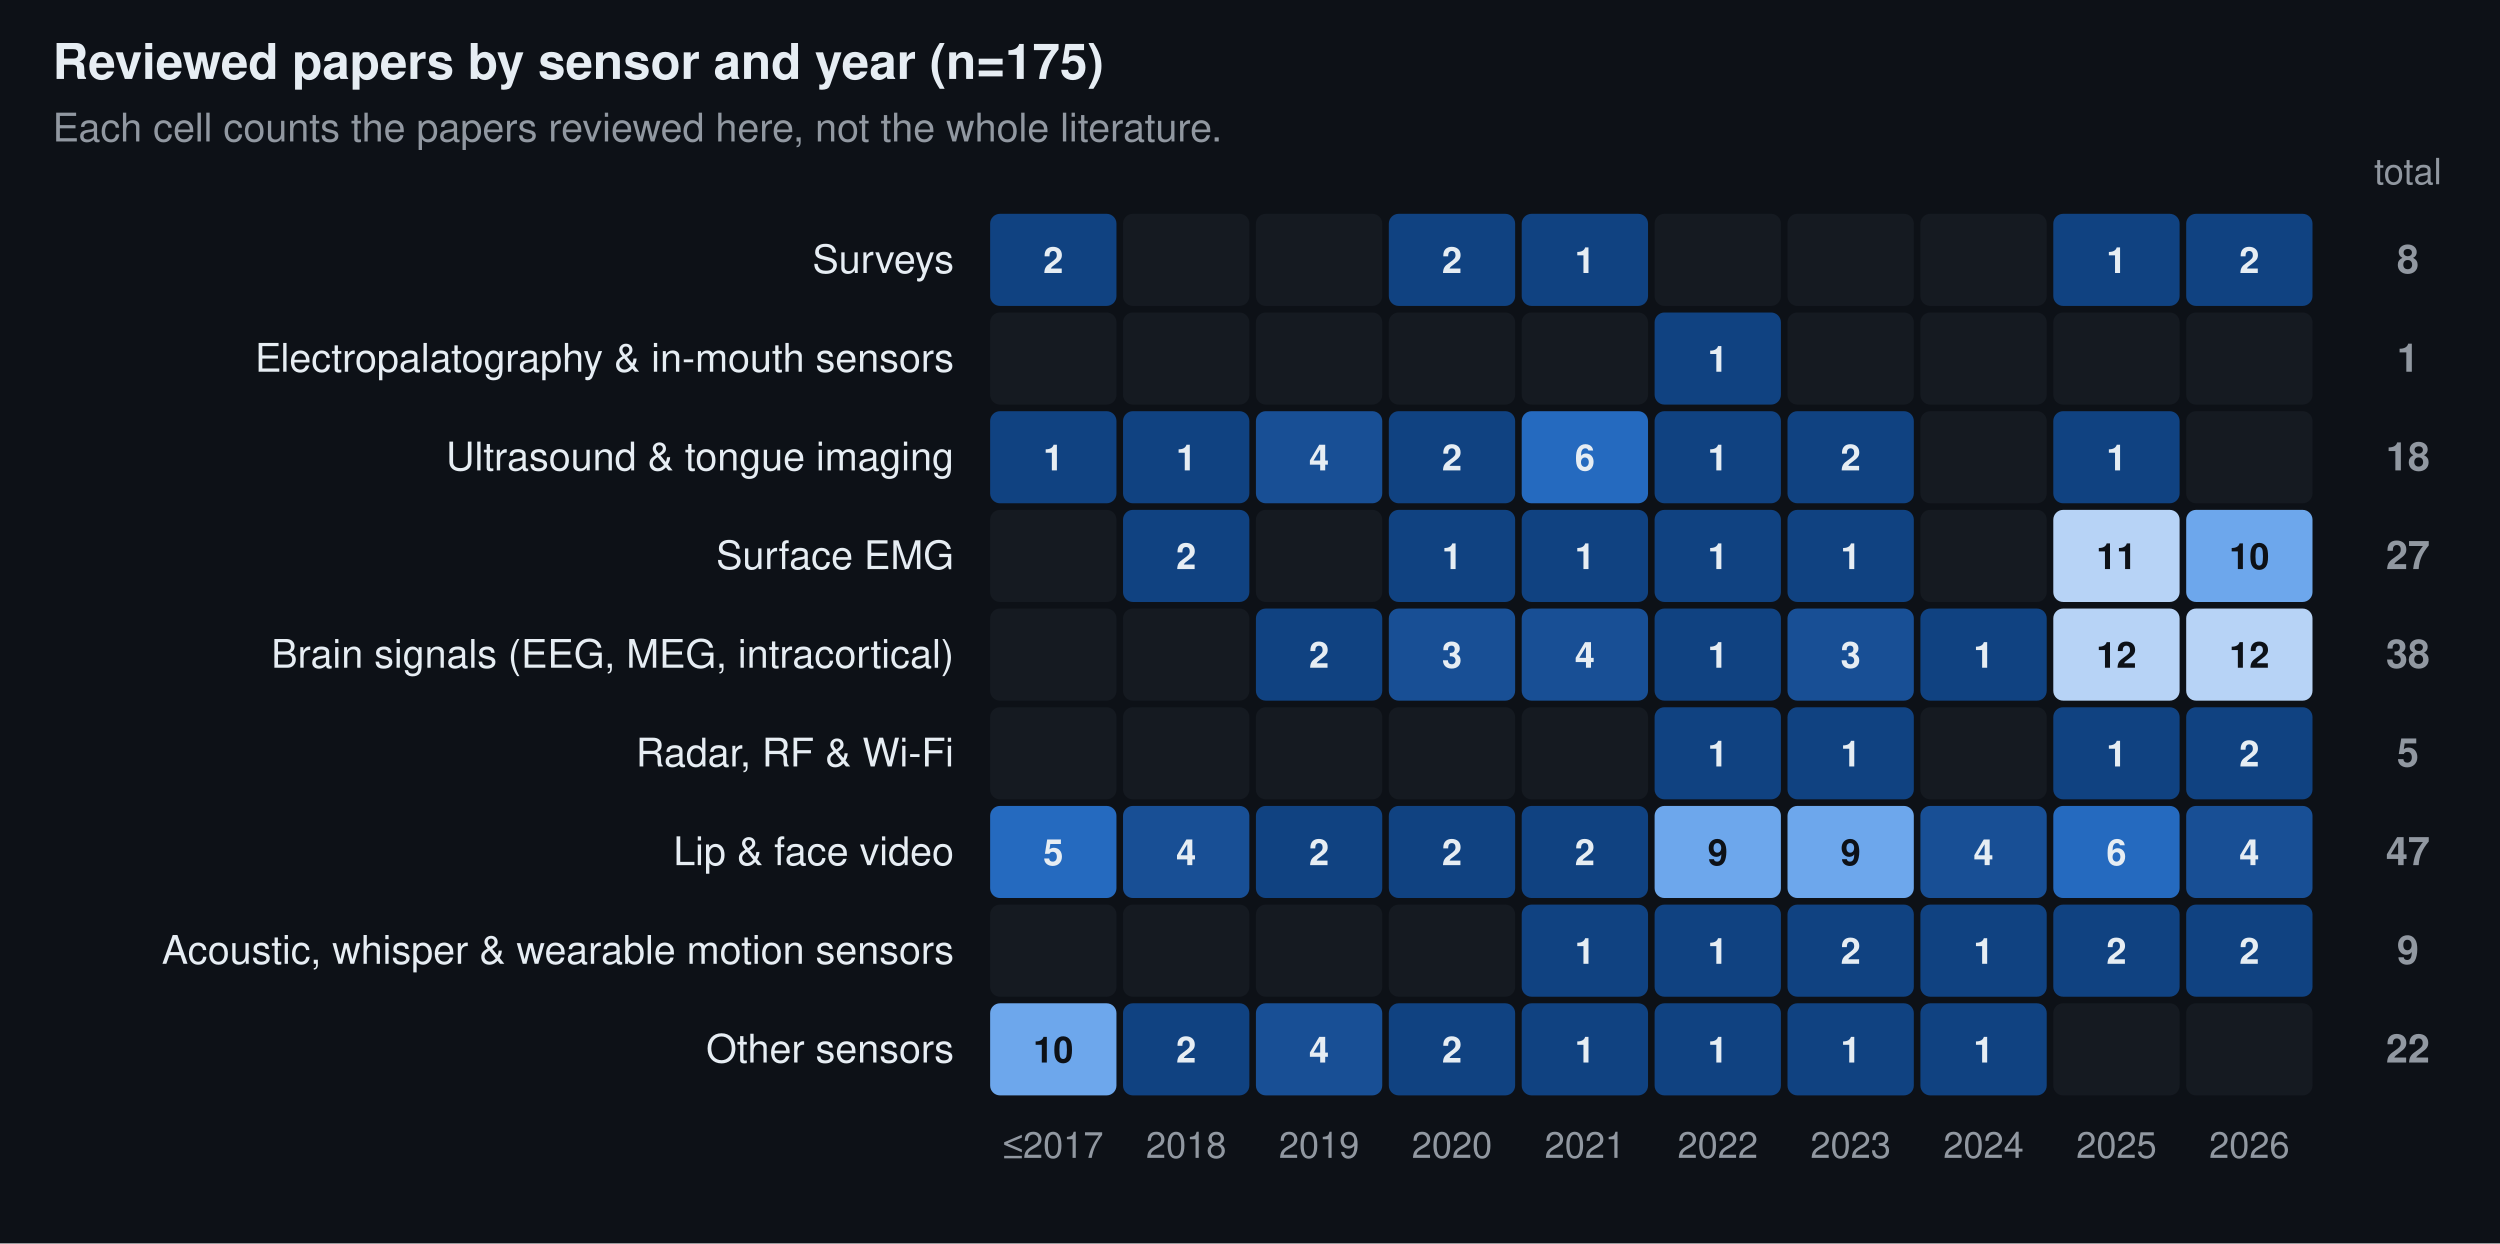
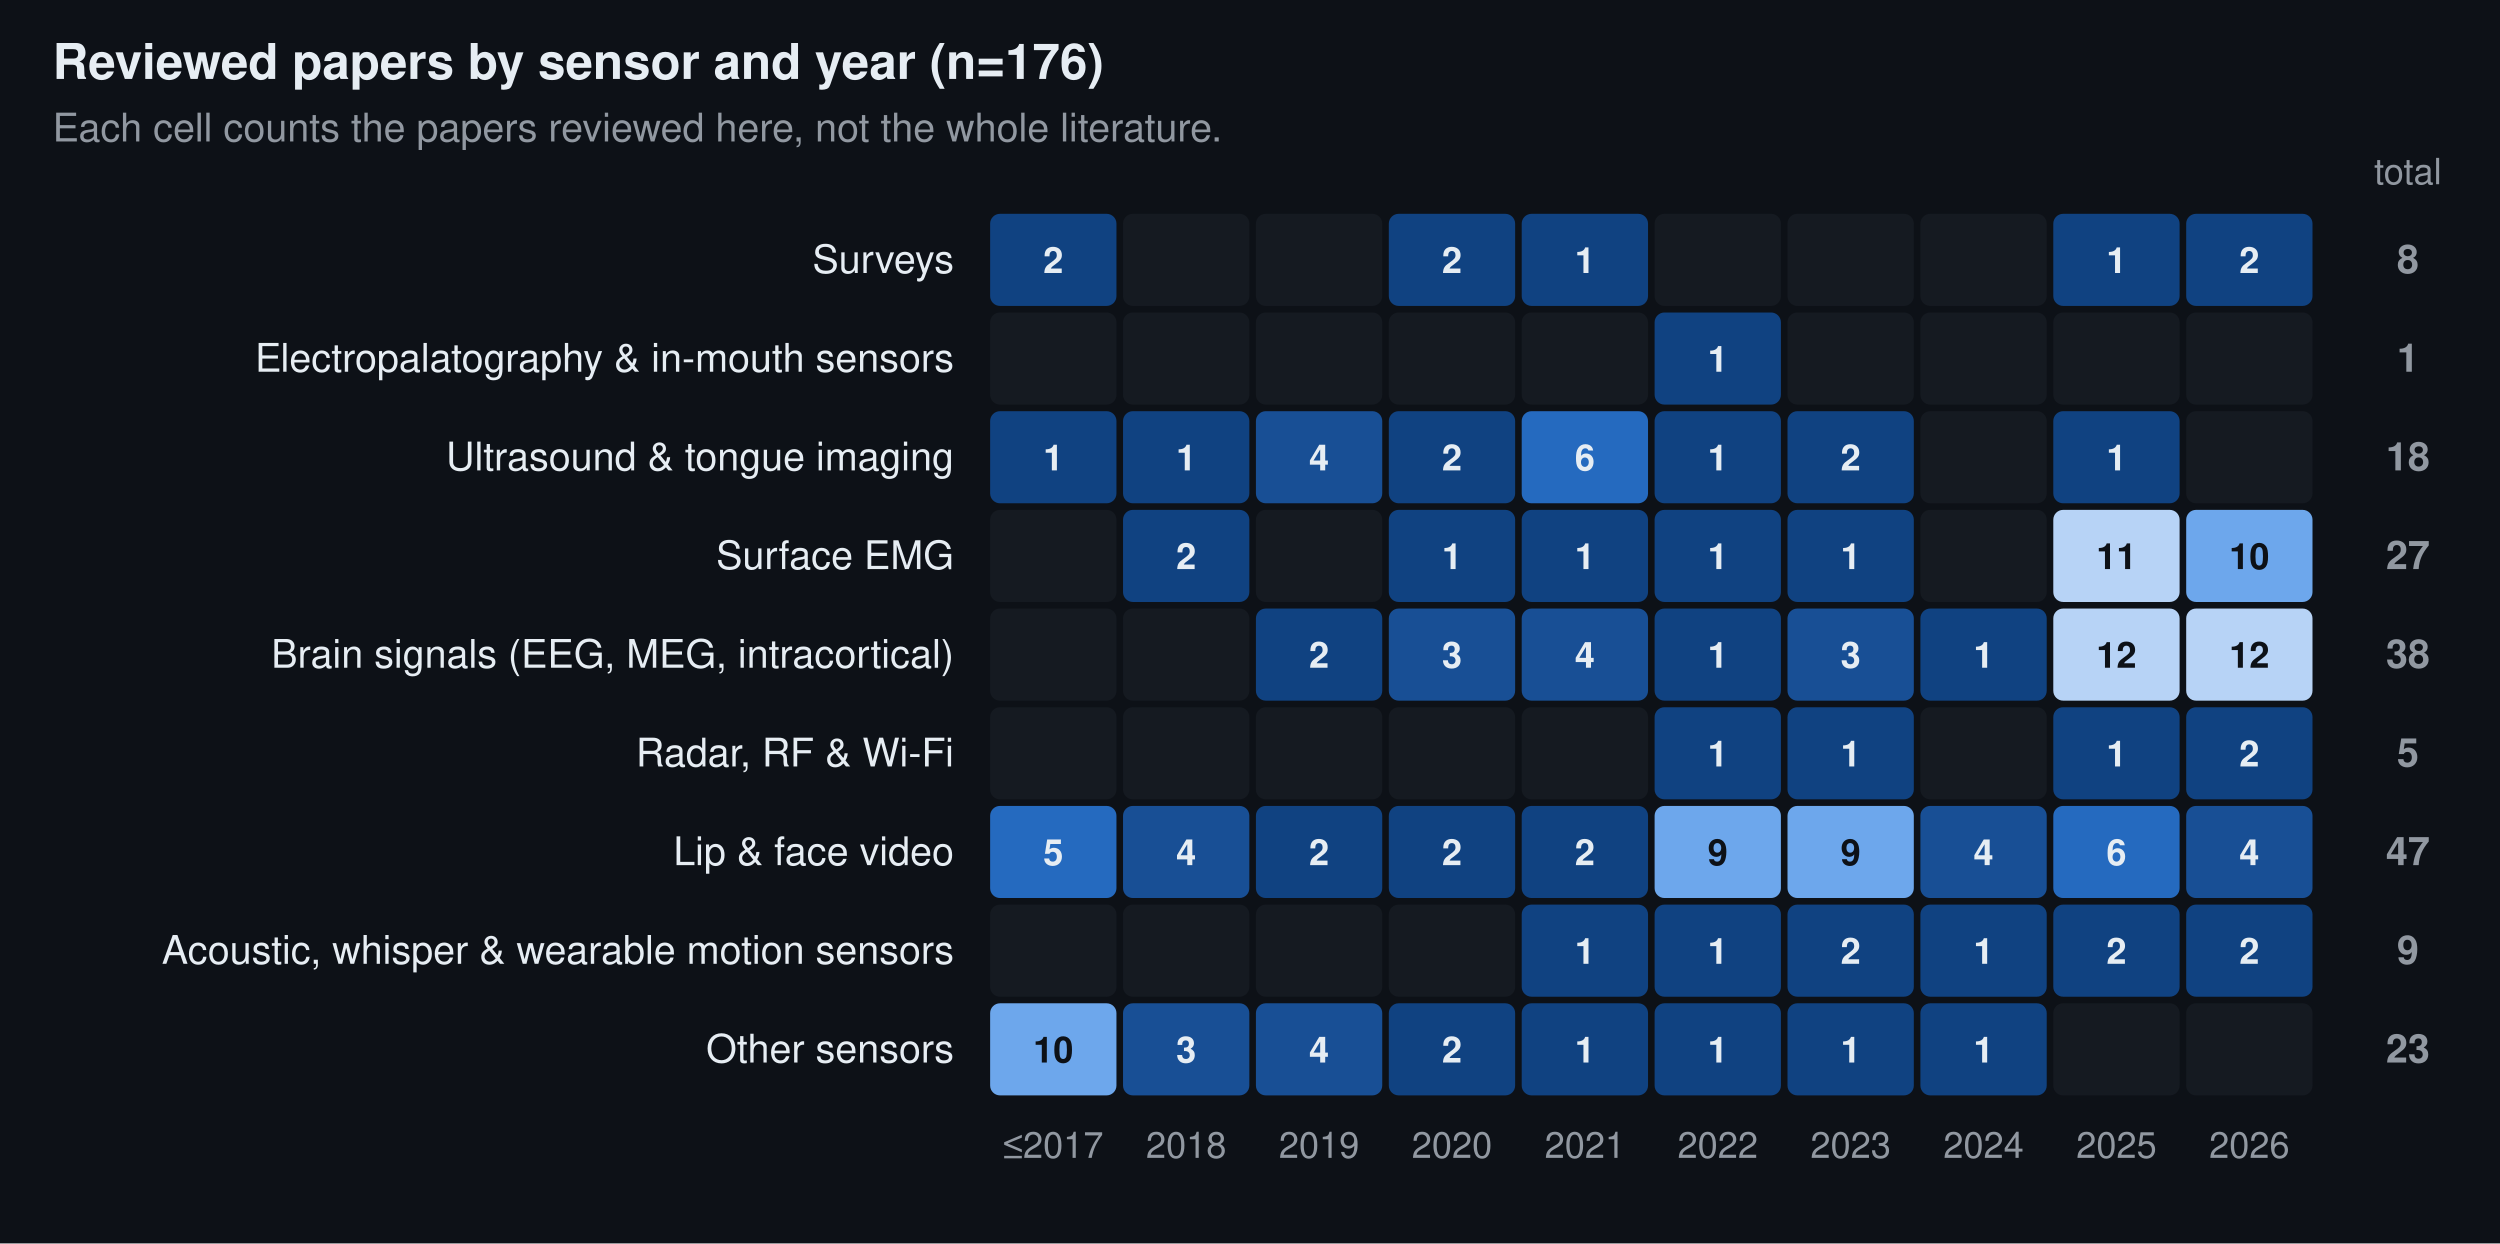
- <svg xmlns="http://www.w3.org/2000/svg" width="760" height="378" viewBox="0 0 760 378" font-family="-apple-system, BlinkMacSystemFont, 'Segoe UI', Helvetica, Arial, sans-serif" role="img" aria-label="Reviewed papers by sensor and year (n=175)">
+ <svg xmlns="http://www.w3.org/2000/svg" width="760" height="378" viewBox="0 0 760 378" font-family="-apple-system, BlinkMacSystemFont, 'Segoe UI', Helvetica, Arial, sans-serif" role="img" aria-label="Reviewed papers by sensor and year (n=176)">
  <rect width="760" height="378" fill="#0d1117" />
-   <text x="16.0" y="24.0" font-size="15" fill="#e6edf3" text-anchor="start" font-weight="600">Reviewed papers by sensor and year (n=175)</text>
+   <text x="16.0" y="24.0" font-size="15" fill="#e6edf3" text-anchor="start" font-weight="600">Reviewed papers by sensor and year (n=176)</text>
  <text x="16.0" y="43.0" font-size="12" fill="#9198a1" text-anchor="start">Each cell counts the papers reviewed here, not the whole literature.</text>
  <text x="320.2" y="352.0" font-size="11" fill="#9198a1" text-anchor="middle">≤2017</text>
  <text x="360.6" y="352.0" font-size="11" fill="#9198a1" text-anchor="middle">2018</text>
  <text x="401.0" y="352.0" font-size="11" fill="#9198a1" text-anchor="middle">2019</text>
  <text x="441.4" y="352.0" font-size="11" fill="#9198a1" text-anchor="middle">2020</text>
  <text x="481.8" y="352.0" font-size="11" fill="#9198a1" text-anchor="middle">2021</text>
  <text x="522.2" y="352.0" font-size="11" fill="#9198a1" text-anchor="middle">2022</text>
  <text x="562.6" y="352.0" font-size="11" fill="#9198a1" text-anchor="middle">2023</text>
  <text x="603.0" y="352.0" font-size="11" fill="#9198a1" text-anchor="middle">2024</text>
  <text x="643.4" y="352.0" font-size="11" fill="#9198a1" text-anchor="middle">2025</text>
  <text x="683.8" y="352.0" font-size="11" fill="#9198a1" text-anchor="middle">2026</text>
  <text x="732.0" y="56.0" font-size="11" fill="#9198a1" text-anchor="middle">total</text>
  <text x="290.0" y="83.0" font-size="12" fill="#e6edf3" text-anchor="end">Surveys</text>
  <rect x="301.0" y="65.0" width="38.4" height="28.0" rx="3" fill="#104281" />
  <text x="320.2" y="83.0" font-size="11" fill="#e6edf3" text-anchor="middle" font-weight="600">2</text>
  <rect x="341.4" y="65.0" width="38.4" height="28.0" rx="3" fill="#151a21" />
  <rect x="381.8" y="65.0" width="38.4" height="28.0" rx="3" fill="#151a21" />
  <rect x="422.2" y="65.0" width="38.4" height="28.0" rx="3" fill="#104281" />
  <text x="441.4" y="83.0" font-size="11" fill="#e6edf3" text-anchor="middle" font-weight="600">2</text>
  <rect x="462.6" y="65.0" width="38.4" height="28.0" rx="3" fill="#104281" />
  <text x="481.8" y="83.0" font-size="11" fill="#e6edf3" text-anchor="middle" font-weight="600">1</text>
  <rect x="503.0" y="65.0" width="38.4" height="28.0" rx="3" fill="#151a21" />
  <rect x="543.4" y="65.0" width="38.4" height="28.0" rx="3" fill="#151a21" />
  <rect x="583.8" y="65.0" width="38.4" height="28.0" rx="3" fill="#151a21" />
  <rect x="624.2" y="65.0" width="38.4" height="28.0" rx="3" fill="#104281" />
  <text x="643.4" y="83.0" font-size="11" fill="#e6edf3" text-anchor="middle" font-weight="600">1</text>
  <rect x="664.6" y="65.0" width="38.4" height="28.0" rx="3" fill="#104281" />
  <text x="683.8" y="83.0" font-size="11" fill="#e6edf3" text-anchor="middle" font-weight="600">2</text>
  <text x="732.0" y="83.0" font-size="12" fill="#9198a1" text-anchor="middle" font-weight="600">8</text>
  <text x="290.0" y="113.0" font-size="12" fill="#e6edf3" text-anchor="end">Electropalatography &amp; in-mouth sensors</text>
  <rect x="301.0" y="95.0" width="38.4" height="28.0" rx="3" fill="#151a21" />
  <rect x="341.4" y="95.0" width="38.4" height="28.0" rx="3" fill="#151a21" />
  <rect x="381.8" y="95.0" width="38.4" height="28.0" rx="3" fill="#151a21" />
  <rect x="422.2" y="95.0" width="38.4" height="28.0" rx="3" fill="#151a21" />
  <rect x="462.6" y="95.0" width="38.4" height="28.0" rx="3" fill="#151a21" />
  <rect x="503.0" y="95.0" width="38.4" height="28.0" rx="3" fill="#104281" />
  <text x="522.2" y="113.0" font-size="11" fill="#e6edf3" text-anchor="middle" font-weight="600">1</text>
  <rect x="543.4" y="95.0" width="38.4" height="28.0" rx="3" fill="#151a21" />
  <rect x="583.8" y="95.0" width="38.4" height="28.0" rx="3" fill="#151a21" />
  <rect x="624.2" y="95.0" width="38.4" height="28.0" rx="3" fill="#151a21" />
  <rect x="664.6" y="95.0" width="38.4" height="28.0" rx="3" fill="#151a21" />
  <text x="732.0" y="113.0" font-size="12" fill="#9198a1" text-anchor="middle" font-weight="600">1</text>
  <text x="290.0" y="143.0" font-size="12" fill="#e6edf3" text-anchor="end">Ultrasound &amp; tongue imaging</text>
  <rect x="301.0" y="125.0" width="38.4" height="28.0" rx="3" fill="#104281" />
  <text x="320.2" y="143.0" font-size="11" fill="#e6edf3" text-anchor="middle" font-weight="600">1</text>
  <rect x="341.4" y="125.0" width="38.4" height="28.0" rx="3" fill="#104281" />
  <text x="360.6" y="143.0" font-size="11" fill="#e6edf3" text-anchor="middle" font-weight="600">1</text>
  <rect x="381.8" y="125.0" width="38.4" height="28.0" rx="3" fill="#184f95" />
  <text x="401.0" y="143.0" font-size="11" fill="#e6edf3" text-anchor="middle" font-weight="600">4</text>
  <rect x="422.2" y="125.0" width="38.4" height="28.0" rx="3" fill="#104281" />
  <text x="441.4" y="143.0" font-size="11" fill="#e6edf3" text-anchor="middle" font-weight="600">2</text>
  <rect x="462.6" y="125.0" width="38.4" height="28.0" rx="3" fill="#256abf" />
  <text x="481.8" y="143.0" font-size="11" fill="#e6edf3" text-anchor="middle" font-weight="600">6</text>
  <rect x="503.0" y="125.0" width="38.4" height="28.0" rx="3" fill="#104281" />
  <text x="522.2" y="143.0" font-size="11" fill="#e6edf3" text-anchor="middle" font-weight="600">1</text>
  <rect x="543.4" y="125.0" width="38.4" height="28.0" rx="3" fill="#104281" />
  <text x="562.6" y="143.0" font-size="11" fill="#e6edf3" text-anchor="middle" font-weight="600">2</text>
  <rect x="583.8" y="125.0" width="38.4" height="28.0" rx="3" fill="#151a21" />
  <rect x="624.2" y="125.0" width="38.4" height="28.0" rx="3" fill="#104281" />
  <text x="643.4" y="143.0" font-size="11" fill="#e6edf3" text-anchor="middle" font-weight="600">1</text>
  <rect x="664.6" y="125.0" width="38.4" height="28.0" rx="3" fill="#151a21" />
  <text x="732.0" y="143.0" font-size="12" fill="#9198a1" text-anchor="middle" font-weight="600">18</text>
  <text x="290.0" y="173.0" font-size="12" fill="#e6edf3" text-anchor="end">Surface EMG</text>
  <rect x="301.0" y="155.0" width="38.4" height="28.0" rx="3" fill="#151a21" />
  <rect x="341.4" y="155.0" width="38.4" height="28.0" rx="3" fill="#104281" />
  <text x="360.6" y="173.0" font-size="11" fill="#e6edf3" text-anchor="middle" font-weight="600">2</text>
  <rect x="381.8" y="155.0" width="38.4" height="28.0" rx="3" fill="#151a21" />
  <rect x="422.2" y="155.0" width="38.4" height="28.0" rx="3" fill="#104281" />
  <text x="441.4" y="173.0" font-size="11" fill="#e6edf3" text-anchor="middle" font-weight="600">1</text>
  <rect x="462.6" y="155.0" width="38.4" height="28.0" rx="3" fill="#104281" />
  <text x="481.8" y="173.0" font-size="11" fill="#e6edf3" text-anchor="middle" font-weight="600">1</text>
  <rect x="503.0" y="155.0" width="38.4" height="28.0" rx="3" fill="#104281" />
  <text x="522.2" y="173.0" font-size="11" fill="#e6edf3" text-anchor="middle" font-weight="600">1</text>
  <rect x="543.4" y="155.0" width="38.4" height="28.0" rx="3" fill="#104281" />
  <text x="562.6" y="173.0" font-size="11" fill="#e6edf3" text-anchor="middle" font-weight="600">1</text>
  <rect x="583.8" y="155.0" width="38.4" height="28.0" rx="3" fill="#151a21" />
  <rect x="624.2" y="155.0" width="38.4" height="28.0" rx="3" fill="#b7d3f6" />
  <text x="643.4" y="173.0" font-size="11" fill="#0d1117" text-anchor="middle" font-weight="600">11</text>
  <rect x="664.6" y="155.0" width="38.4" height="28.0" rx="3" fill="#6da7ec" />
  <text x="683.8" y="173.0" font-size="11" fill="#0d1117" text-anchor="middle" font-weight="600">10</text>
  <text x="732.0" y="173.0" font-size="12" fill="#9198a1" text-anchor="middle" font-weight="600">27</text>
  <text x="290.0" y="203.0" font-size="12" fill="#e6edf3" text-anchor="end">Brain signals (EEG, MEG, intracortical)</text>
  <rect x="301.0" y="185.0" width="38.4" height="28.0" rx="3" fill="#151a21" />
  <rect x="341.4" y="185.0" width="38.4" height="28.0" rx="3" fill="#151a21" />
  <rect x="381.8" y="185.0" width="38.4" height="28.0" rx="3" fill="#104281" />
  <text x="401.0" y="203.0" font-size="11" fill="#e6edf3" text-anchor="middle" font-weight="600">2</text>
  <rect x="422.2" y="185.0" width="38.4" height="28.0" rx="3" fill="#184f95" />
  <text x="441.4" y="203.0" font-size="11" fill="#e6edf3" text-anchor="middle" font-weight="600">3</text>
  <rect x="462.6" y="185.0" width="38.4" height="28.0" rx="3" fill="#184f95" />
  <text x="481.8" y="203.0" font-size="11" fill="#e6edf3" text-anchor="middle" font-weight="600">4</text>
  <rect x="503.0" y="185.0" width="38.4" height="28.0" rx="3" fill="#104281" />
  <text x="522.2" y="203.0" font-size="11" fill="#e6edf3" text-anchor="middle" font-weight="600">1</text>
  <rect x="543.4" y="185.0" width="38.4" height="28.0" rx="3" fill="#184f95" />
  <text x="562.6" y="203.0" font-size="11" fill="#e6edf3" text-anchor="middle" font-weight="600">3</text>
  <rect x="583.8" y="185.0" width="38.4" height="28.0" rx="3" fill="#104281" />
  <text x="603.0" y="203.0" font-size="11" fill="#e6edf3" text-anchor="middle" font-weight="600">1</text>
  <rect x="624.2" y="185.0" width="38.4" height="28.0" rx="3" fill="#b7d3f6" />
  <text x="643.4" y="203.0" font-size="11" fill="#0d1117" text-anchor="middle" font-weight="600">12</text>
  <rect x="664.6" y="185.0" width="38.4" height="28.0" rx="3" fill="#b7d3f6" />
  <text x="683.8" y="203.0" font-size="11" fill="#0d1117" text-anchor="middle" font-weight="600">12</text>
  <text x="732.0" y="203.0" font-size="12" fill="#9198a1" text-anchor="middle" font-weight="600">38</text>
  <text x="290.0" y="233.0" font-size="12" fill="#e6edf3" text-anchor="end">Radar, RF &amp; Wi-Fi</text>
  <rect x="301.0" y="215.0" width="38.4" height="28.0" rx="3" fill="#151a21" />
  <rect x="341.4" y="215.0" width="38.4" height="28.0" rx="3" fill="#151a21" />
  <rect x="381.8" y="215.0" width="38.4" height="28.0" rx="3" fill="#151a21" />
  <rect x="422.2" y="215.0" width="38.4" height="28.0" rx="3" fill="#151a21" />
  <rect x="462.6" y="215.0" width="38.4" height="28.0" rx="3" fill="#151a21" />
  <rect x="503.0" y="215.0" width="38.4" height="28.0" rx="3" fill="#104281" />
  <text x="522.2" y="233.0" font-size="11" fill="#e6edf3" text-anchor="middle" font-weight="600">1</text>
  <rect x="543.4" y="215.0" width="38.4" height="28.0" rx="3" fill="#104281" />
  <text x="562.6" y="233.0" font-size="11" fill="#e6edf3" text-anchor="middle" font-weight="600">1</text>
  <rect x="583.8" y="215.0" width="38.4" height="28.0" rx="3" fill="#151a21" />
  <rect x="624.2" y="215.0" width="38.4" height="28.0" rx="3" fill="#104281" />
  <text x="643.4" y="233.0" font-size="11" fill="#e6edf3" text-anchor="middle" font-weight="600">1</text>
  <rect x="664.6" y="215.0" width="38.4" height="28.0" rx="3" fill="#104281" />
  <text x="683.8" y="233.0" font-size="11" fill="#e6edf3" text-anchor="middle" font-weight="600">2</text>
  <text x="732.0" y="233.0" font-size="12" fill="#9198a1" text-anchor="middle" font-weight="600">5</text>
  <text x="290.0" y="263.0" font-size="12" fill="#e6edf3" text-anchor="end">Lip &amp; face video</text>
  <rect x="301.0" y="245.0" width="38.4" height="28.0" rx="3" fill="#256abf" />
  <text x="320.2" y="263.0" font-size="11" fill="#e6edf3" text-anchor="middle" font-weight="600">5</text>
  <rect x="341.4" y="245.0" width="38.4" height="28.0" rx="3" fill="#184f95" />
  <text x="360.6" y="263.0" font-size="11" fill="#e6edf3" text-anchor="middle" font-weight="600">4</text>
  <rect x="381.8" y="245.0" width="38.4" height="28.0" rx="3" fill="#104281" />
  <text x="401.0" y="263.0" font-size="11" fill="#e6edf3" text-anchor="middle" font-weight="600">2</text>
  <rect x="422.2" y="245.0" width="38.4" height="28.0" rx="3" fill="#104281" />
  <text x="441.4" y="263.0" font-size="11" fill="#e6edf3" text-anchor="middle" font-weight="600">2</text>
  <rect x="462.6" y="245.0" width="38.4" height="28.0" rx="3" fill="#104281" />
  <text x="481.8" y="263.0" font-size="11" fill="#e6edf3" text-anchor="middle" font-weight="600">2</text>
  <rect x="503.0" y="245.0" width="38.4" height="28.0" rx="3" fill="#6da7ec" />
  <text x="522.2" y="263.0" font-size="11" fill="#0d1117" text-anchor="middle" font-weight="600">9</text>
  <rect x="543.4" y="245.0" width="38.4" height="28.0" rx="3" fill="#6da7ec" />
  <text x="562.6" y="263.0" font-size="11" fill="#0d1117" text-anchor="middle" font-weight="600">9</text>
  <rect x="583.8" y="245.0" width="38.4" height="28.0" rx="3" fill="#184f95" />
  <text x="603.0" y="263.0" font-size="11" fill="#e6edf3" text-anchor="middle" font-weight="600">4</text>
  <rect x="624.2" y="245.0" width="38.4" height="28.0" rx="3" fill="#256abf" />
  <text x="643.4" y="263.0" font-size="11" fill="#e6edf3" text-anchor="middle" font-weight="600">6</text>
  <rect x="664.6" y="245.0" width="38.4" height="28.0" rx="3" fill="#184f95" />
  <text x="683.8" y="263.0" font-size="11" fill="#e6edf3" text-anchor="middle" font-weight="600">4</text>
  <text x="732.0" y="263.0" font-size="12" fill="#9198a1" text-anchor="middle" font-weight="600">47</text>
  <text x="290.0" y="293.0" font-size="12" fill="#e6edf3" text-anchor="end">Acoustic, whisper &amp; wearable motion sensors</text>
  <rect x="301.0" y="275.0" width="38.4" height="28.0" rx="3" fill="#151a21" />
  <rect x="341.4" y="275.0" width="38.4" height="28.0" rx="3" fill="#151a21" />
  <rect x="381.8" y="275.0" width="38.4" height="28.0" rx="3" fill="#151a21" />
  <rect x="422.2" y="275.0" width="38.4" height="28.0" rx="3" fill="#151a21" />
  <rect x="462.6" y="275.0" width="38.4" height="28.0" rx="3" fill="#104281" />
  <text x="481.8" y="293.0" font-size="11" fill="#e6edf3" text-anchor="middle" font-weight="600">1</text>
  <rect x="503.0" y="275.0" width="38.4" height="28.0" rx="3" fill="#104281" />
  <text x="522.2" y="293.0" font-size="11" fill="#e6edf3" text-anchor="middle" font-weight="600">1</text>
  <rect x="543.4" y="275.0" width="38.4" height="28.0" rx="3" fill="#104281" />
  <text x="562.6" y="293.0" font-size="11" fill="#e6edf3" text-anchor="middle" font-weight="600">2</text>
  <rect x="583.8" y="275.0" width="38.4" height="28.0" rx="3" fill="#104281" />
  <text x="603.0" y="293.0" font-size="11" fill="#e6edf3" text-anchor="middle" font-weight="600">1</text>
  <rect x="624.2" y="275.0" width="38.4" height="28.0" rx="3" fill="#104281" />
  <text x="643.4" y="293.0" font-size="11" fill="#e6edf3" text-anchor="middle" font-weight="600">2</text>
  <rect x="664.6" y="275.0" width="38.4" height="28.0" rx="3" fill="#104281" />
  <text x="683.8" y="293.0" font-size="11" fill="#e6edf3" text-anchor="middle" font-weight="600">2</text>
  <text x="732.0" y="293.0" font-size="12" fill="#9198a1" text-anchor="middle" font-weight="600">9</text>
  <text x="290.0" y="323.0" font-size="12" fill="#e6edf3" text-anchor="end">Other sensors</text>
  <rect x="301.0" y="305.0" width="38.4" height="28.0" rx="3" fill="#6da7ec" />
  <text x="320.2" y="323.0" font-size="11" fill="#0d1117" text-anchor="middle" font-weight="600">10</text>
-   <rect x="341.4" y="305.0" width="38.4" height="28.0" rx="3" fill="#104281" />
-   <text x="360.6" y="323.0" font-size="11" fill="#e6edf3" text-anchor="middle" font-weight="600">2</text>
+   <rect x="341.4" y="305.0" width="38.4" height="28.0" rx="3" fill="#184f95" />
+   <text x="360.6" y="323.0" font-size="11" fill="#e6edf3" text-anchor="middle" font-weight="600">3</text>
  <rect x="381.8" y="305.0" width="38.4" height="28.0" rx="3" fill="#184f95" />
  <text x="401.0" y="323.0" font-size="11" fill="#e6edf3" text-anchor="middle" font-weight="600">4</text>
  <rect x="422.2" y="305.0" width="38.4" height="28.0" rx="3" fill="#104281" />
  <text x="441.4" y="323.0" font-size="11" fill="#e6edf3" text-anchor="middle" font-weight="600">2</text>
  <rect x="462.6" y="305.0" width="38.4" height="28.0" rx="3" fill="#104281" />
  <text x="481.8" y="323.0" font-size="11" fill="#e6edf3" text-anchor="middle" font-weight="600">1</text>
  <rect x="503.0" y="305.0" width="38.4" height="28.0" rx="3" fill="#104281" />
  <text x="522.2" y="323.0" font-size="11" fill="#e6edf3" text-anchor="middle" font-weight="600">1</text>
  <rect x="543.4" y="305.0" width="38.4" height="28.0" rx="3" fill="#104281" />
  <text x="562.6" y="323.0" font-size="11" fill="#e6edf3" text-anchor="middle" font-weight="600">1</text>
  <rect x="583.8" y="305.0" width="38.4" height="28.0" rx="3" fill="#104281" />
  <text x="603.0" y="323.0" font-size="11" fill="#e6edf3" text-anchor="middle" font-weight="600">1</text>
  <rect x="624.2" y="305.0" width="38.4" height="28.0" rx="3" fill="#151a21" />
  <rect x="664.6" y="305.0" width="38.4" height="28.0" rx="3" fill="#151a21" />
-   <text x="732.0" y="323.0" font-size="12" fill="#9198a1" text-anchor="middle" font-weight="600">22</text>
+   <text x="732.0" y="323.0" font-size="12" fill="#9198a1" text-anchor="middle" font-weight="600">23</text>
</svg>
